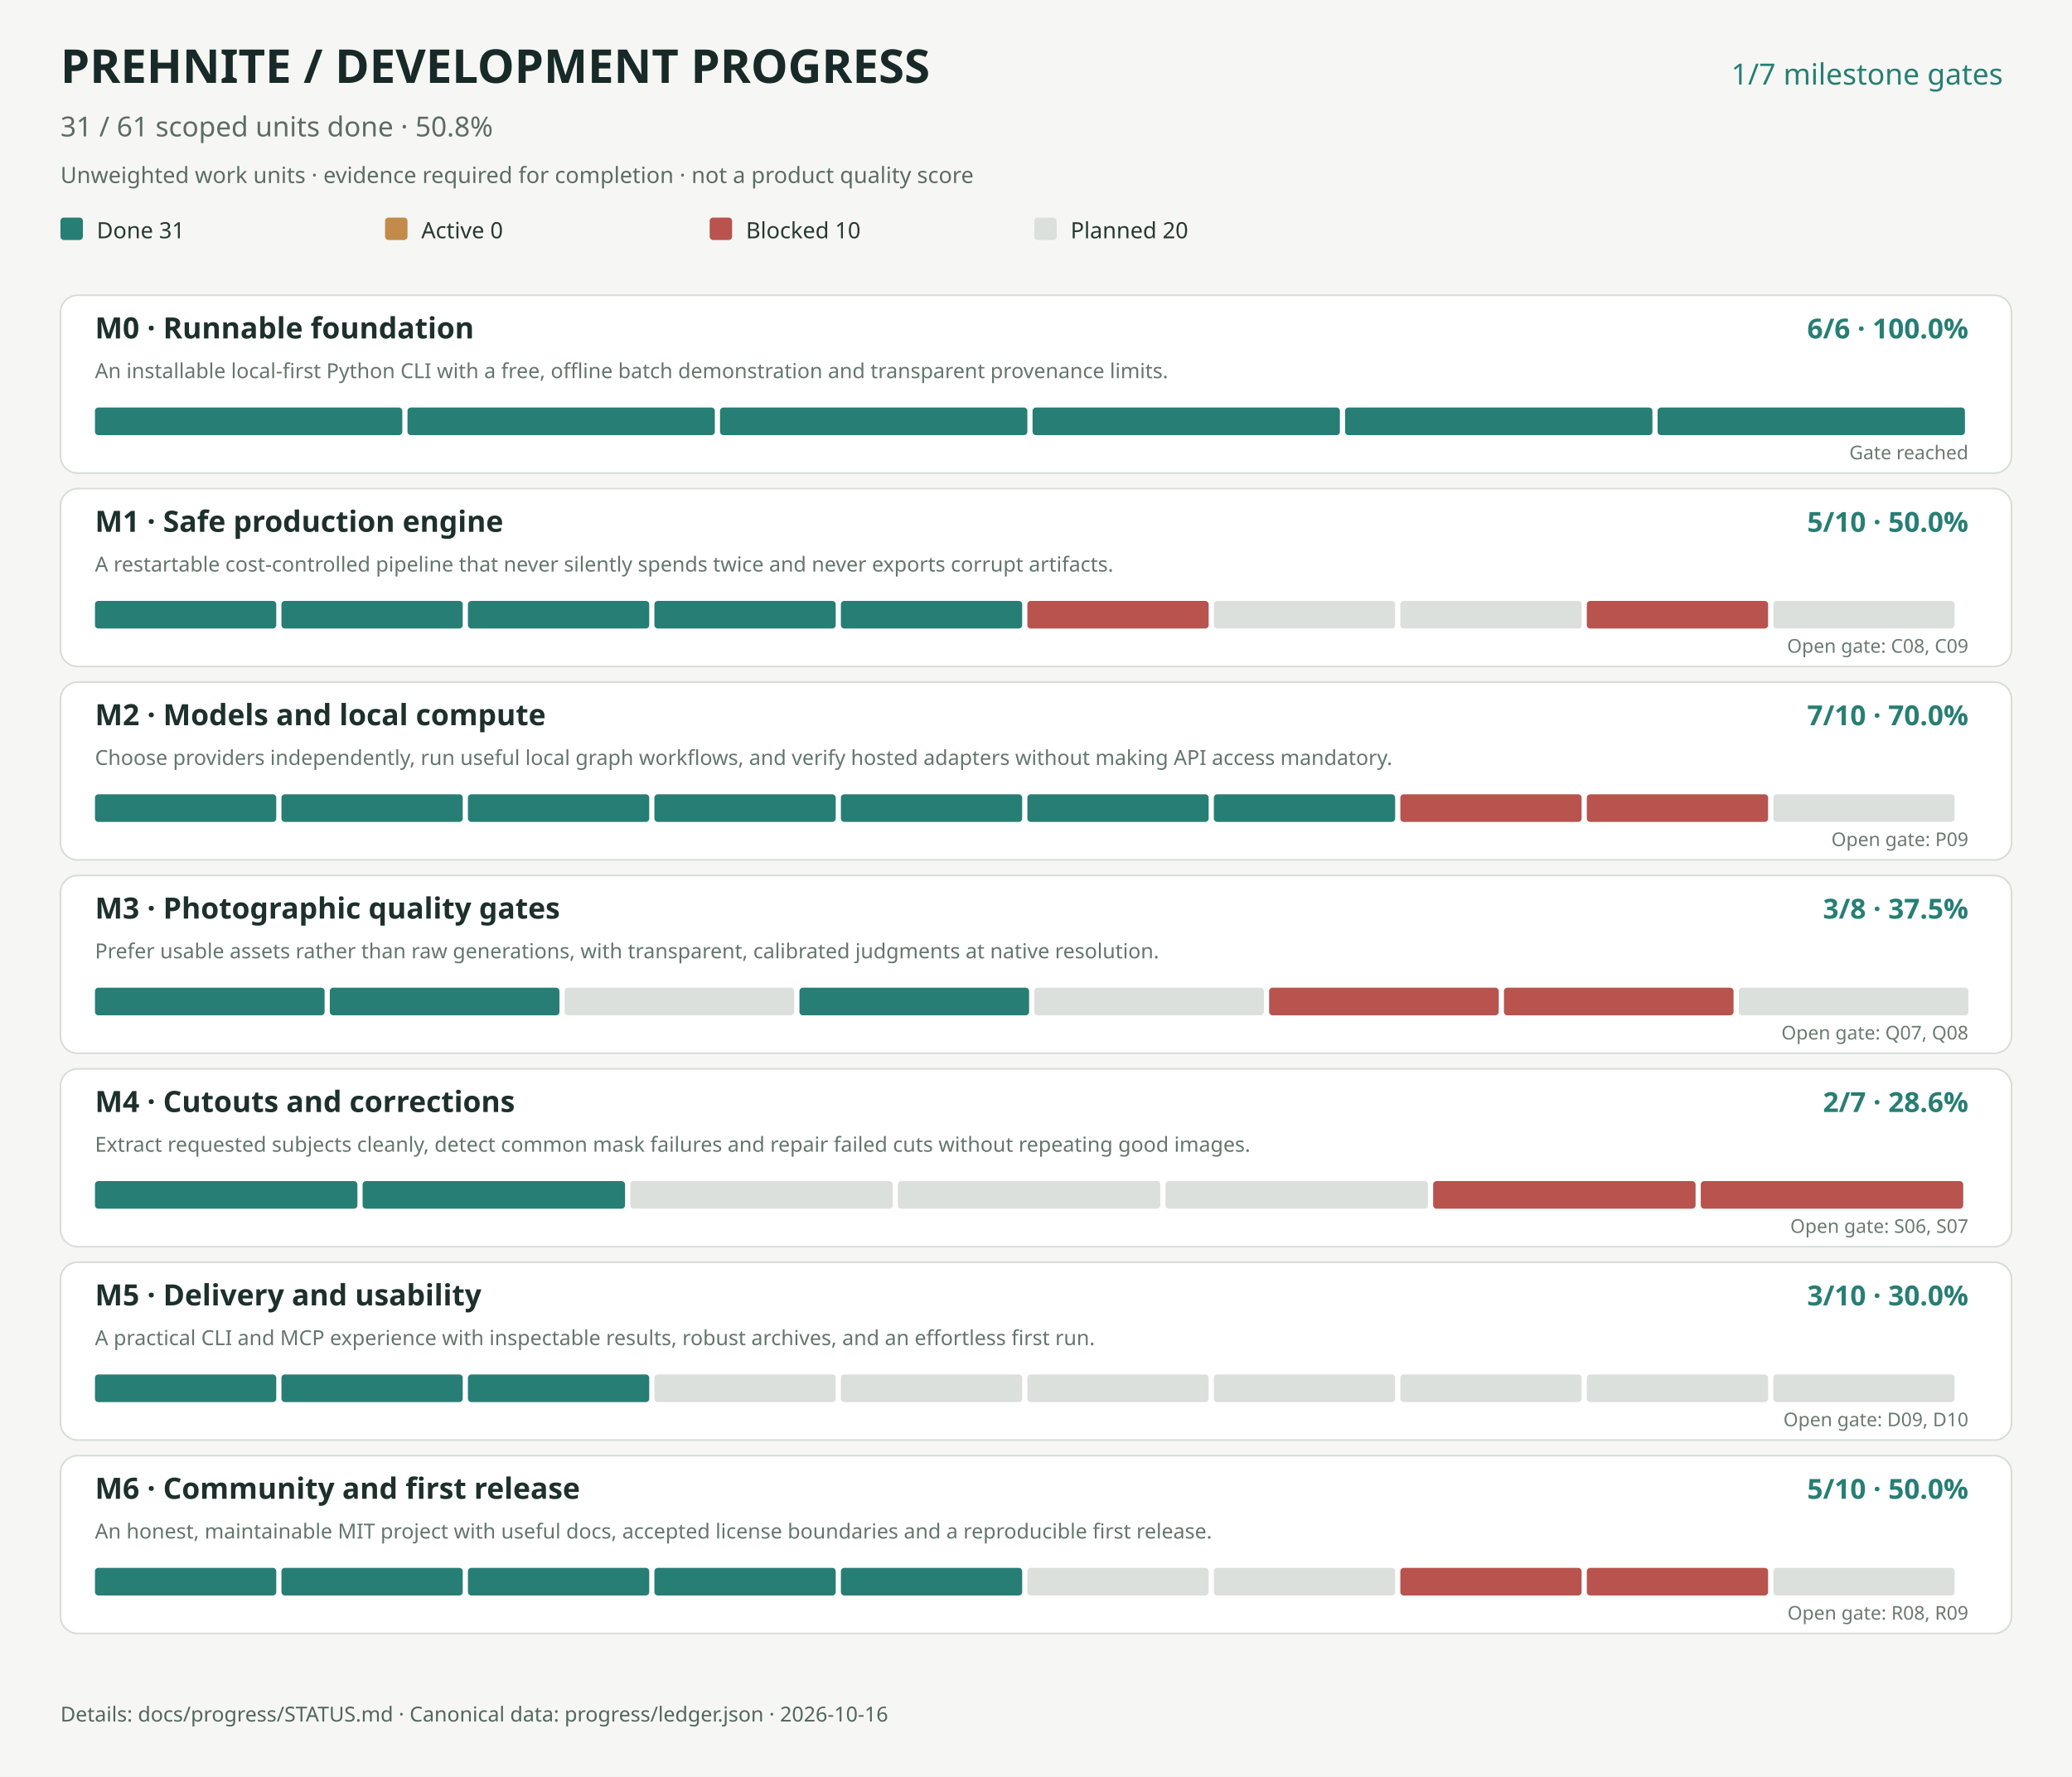
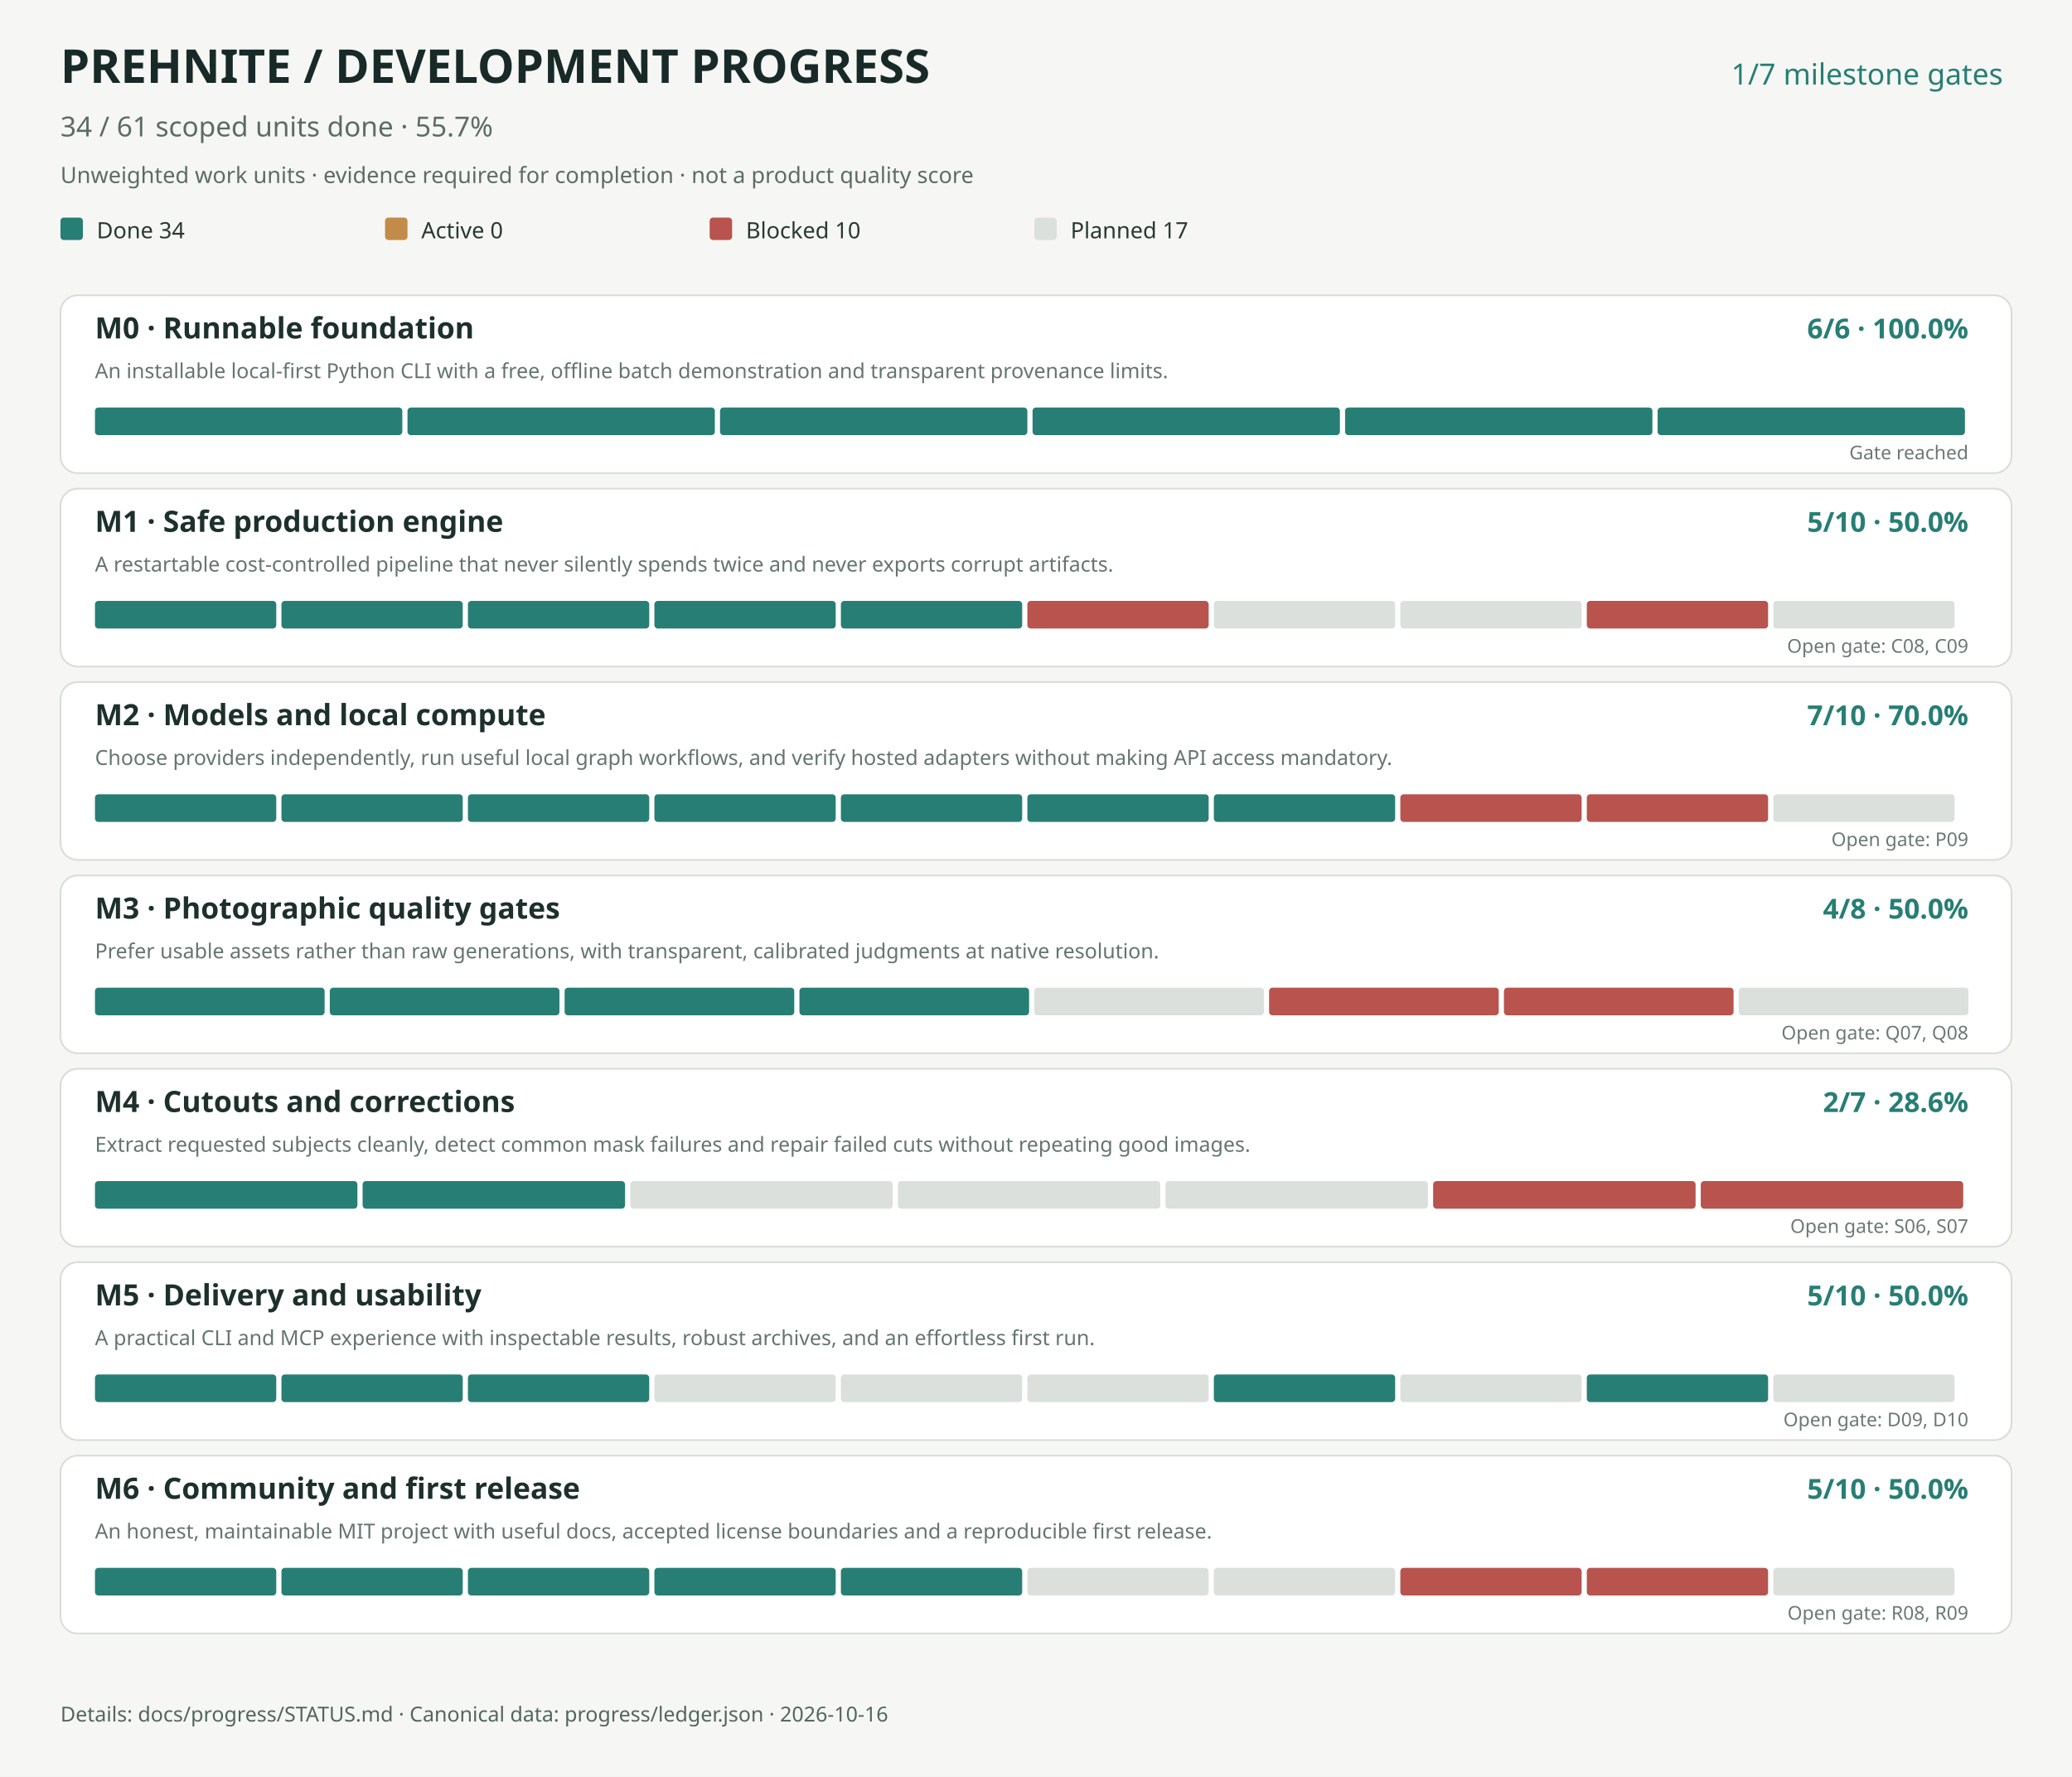
<svg xmlns="http://www.w3.org/2000/svg" width="1200" height="1029" viewBox="0 0 1200 1029" role="img" aria-label="Prehnite evidence-backed milestone progress">
  <rect width="1200" height="1029" fill="#f6f7f4" />
  <g font-family="system-ui,Segoe UI,sans-serif">
    <text x="35" y="48" font-size="27" font-weight="700" fill="#182a27">PREHNITE / DEVELOPMENT PROGRESS</text>
-     <text x="35" y="79" font-size="16" fill="#5c6c65">31 / 61 scoped units done · 50.8%</text>
+     <text x="35" y="79" font-size="16" fill="#5c6c65">34 / 61 scoped units done · 55.7%</text>
    <text x="1160" y="49" text-anchor="end" font-size="17" fill="#277e74">1/7 milestone gates</text>
    <text x="35" y="106" font-size="13" fill="#5c6c65">Unweighted work units · evidence required for completion · not a product quality score</text>
    <rect x="35" y="126" width="13" height="13" rx="2" fill="#277e74" />
-     <text x="56" y="138" font-size="13" fill="#283832">Done 31</text>
+     <text x="56" y="138" font-size="13" fill="#283832">Done 34</text>
    <rect x="223" y="126" width="13" height="13" rx="2" fill="#c28b4a" />
    <text x="244" y="138" font-size="13" fill="#283832">Active 0</text>
    <rect x="411" y="126" width="13" height="13" rx="2" fill="#b8534e" />
    <text x="432" y="138" font-size="13" fill="#283832">Blocked 10</text>
    <rect x="599" y="126" width="13" height="13" rx="2" fill="#dce0dd" />
-     <text x="620" y="138" font-size="13" fill="#283832">Planned 20</text>
+     <text x="620" y="138" font-size="13" fill="#283832">Planned 17</text>
    <rect x="35" y="171" width="1130" height="103" rx="10" fill="#fff" stroke="#d8ddd7" />
    <text x="55" y="196" font-size="17" font-weight="650" fill="#1d302b">M0 · Runnable foundation</text>
    <text x="1140" y="196" font-size="16" text-anchor="end" font-weight="650" fill="#277e74">6/6 · 100.0%</text>
    <text x="55" y="219" font-size="12" fill="#65756e">An installable local-first Python CLI with a free, offline batch demonstration and transparent provenance limits.</text>
    <g>
      <rect x="55" y="236" width="178" height="16" rx="2" fill="#277e74" />
    </g>
    <g>
      <rect x="236" y="236" width="178" height="16" rx="2" fill="#277e74" />
    </g>
    <g>
      <rect x="417" y="236" width="178" height="16" rx="2" fill="#277e74" />
    </g>
    <g>
      <rect x="598" y="236" width="178" height="16" rx="2" fill="#277e74" />
    </g>
    <g>
      <rect x="779" y="236" width="178" height="16" rx="2" fill="#277e74" />
    </g>
    <g>
      <rect x="960" y="236" width="178" height="16" rx="2" fill="#277e74" />
    </g>
    <text x="1140" y="266" text-anchor="end" font-size="11" fill="#6b7972">Gate reached</text>
    <rect x="35" y="283" width="1130" height="103" rx="10" fill="#fff" stroke="#d8ddd7" />
    <text x="55" y="308" font-size="17" font-weight="650" fill="#1d302b">M1 · Safe production engine</text>
    <text x="1140" y="308" font-size="16" text-anchor="end" font-weight="650" fill="#277e74">5/10 · 50.0%</text>
    <text x="55" y="331" font-size="12" fill="#65756e">A restartable cost-controlled pipeline that never silently spends twice and never exports corrupt artifacts.</text>
    <g>
      <rect x="55" y="348" width="105" height="16" rx="2" fill="#277e74" />
    </g>
    <g>
      <rect x="163" y="348" width="105" height="16" rx="2" fill="#277e74" />
    </g>
    <g>
      <rect x="271" y="348" width="105" height="16" rx="2" fill="#277e74" />
    </g>
    <g>
      <rect x="379" y="348" width="105" height="16" rx="2" fill="#277e74" />
    </g>
    <g>
      <rect x="487" y="348" width="105" height="16" rx="2" fill="#277e74" />
    </g>
    <g>
      <rect x="595" y="348" width="105" height="16" rx="2" fill="#b8534e" />
    </g>
    <g>
      <rect x="703" y="348" width="105" height="16" rx="2" fill="#dce0dd" />
    </g>
    <g>
      <rect x="811" y="348" width="105" height="16" rx="2" fill="#dce0dd" />
    </g>
    <g>
      <rect x="919" y="348" width="105" height="16" rx="2" fill="#b8534e" />
    </g>
    <g>
      <rect x="1027" y="348" width="105" height="16" rx="2" fill="#dce0dd" />
    </g>
    <text x="1140" y="378" text-anchor="end" font-size="11" fill="#6b7972">Open gate: C08, C09</text>
    <rect x="35" y="395" width="1130" height="103" rx="10" fill="#fff" stroke="#d8ddd7" />
    <text x="55" y="420" font-size="17" font-weight="650" fill="#1d302b">M2 · Models and local compute</text>
    <text x="1140" y="420" font-size="16" text-anchor="end" font-weight="650" fill="#277e74">7/10 · 70.0%</text>
    <text x="55" y="443" font-size="12" fill="#65756e">Choose providers independently, run useful local graph workflows, and verify hosted adapters without making API access mandatory.</text>
    <g>
      <rect x="55" y="460" width="105" height="16" rx="2" fill="#277e74" />
    </g>
    <g>
      <rect x="163" y="460" width="105" height="16" rx="2" fill="#277e74" />
    </g>
    <g>
      <rect x="271" y="460" width="105" height="16" rx="2" fill="#277e74" />
    </g>
    <g>
      <rect x="379" y="460" width="105" height="16" rx="2" fill="#277e74" />
    </g>
    <g>
      <rect x="487" y="460" width="105" height="16" rx="2" fill="#277e74" />
    </g>
    <g>
      <rect x="595" y="460" width="105" height="16" rx="2" fill="#277e74" />
    </g>
    <g>
      <rect x="703" y="460" width="105" height="16" rx="2" fill="#277e74" />
    </g>
    <g>
      <rect x="811" y="460" width="105" height="16" rx="2" fill="#b8534e" />
    </g>
    <g>
      <rect x="919" y="460" width="105" height="16" rx="2" fill="#b8534e" />
    </g>
    <g>
      <rect x="1027" y="460" width="105" height="16" rx="2" fill="#dce0dd" />
    </g>
    <text x="1140" y="490" text-anchor="end" font-size="11" fill="#6b7972">Open gate: P09</text>
    <rect x="35" y="507" width="1130" height="103" rx="10" fill="#fff" stroke="#d8ddd7" />
    <text x="55" y="532" font-size="17" font-weight="650" fill="#1d302b">M3 · Photographic quality gates</text>
-     <text x="1140" y="532" font-size="16" text-anchor="end" font-weight="650" fill="#277e74">3/8 · 37.5%</text>
+     <text x="1140" y="532" font-size="16" text-anchor="end" font-weight="650" fill="#277e74">4/8 · 50.0%</text>
    <text x="55" y="555" font-size="12" fill="#65756e">Prefer usable assets rather than raw generations, with transparent, calibrated judgments at native resolution.</text>
    <g>
      <rect x="55" y="572" width="133" height="16" rx="2" fill="#277e74" />
    </g>
    <g>
      <rect x="191" y="572" width="133" height="16" rx="2" fill="#277e74" />
    </g>
    <g>
-       <rect x="327" y="572" width="133" height="16" rx="2" fill="#dce0dd" />
+       <rect x="327" y="572" width="133" height="16" rx="2" fill="#277e74" />
    </g>
    <g>
      <rect x="463" y="572" width="133" height="16" rx="2" fill="#277e74" />
    </g>
    <g>
      <rect x="599" y="572" width="133" height="16" rx="2" fill="#dce0dd" />
    </g>
    <g>
      <rect x="735" y="572" width="133" height="16" rx="2" fill="#b8534e" />
    </g>
    <g>
      <rect x="871" y="572" width="133" height="16" rx="2" fill="#b8534e" />
    </g>
    <g>
      <rect x="1007" y="572" width="133" height="16" rx="2" fill="#dce0dd" />
    </g>
    <text x="1140" y="602" text-anchor="end" font-size="11" fill="#6b7972">Open gate: Q07, Q08</text>
    <rect x="35" y="619" width="1130" height="103" rx="10" fill="#fff" stroke="#d8ddd7" />
    <text x="55" y="644" font-size="17" font-weight="650" fill="#1d302b">M4 · Cutouts and corrections</text>
    <text x="1140" y="644" font-size="16" text-anchor="end" font-weight="650" fill="#277e74">2/7 · 28.6%</text>
    <text x="55" y="667" font-size="12" fill="#65756e">Extract requested subjects cleanly, detect common mask failures and repair failed cuts without repeating good images.</text>
    <g>
      <rect x="55" y="684" width="152" height="16" rx="2" fill="#277e74" />
    </g>
    <g>
      <rect x="210" y="684" width="152" height="16" rx="2" fill="#277e74" />
    </g>
    <g>
      <rect x="365" y="684" width="152" height="16" rx="2" fill="#dce0dd" />
    </g>
    <g>
      <rect x="520" y="684" width="152" height="16" rx="2" fill="#dce0dd" />
    </g>
    <g>
      <rect x="675" y="684" width="152" height="16" rx="2" fill="#dce0dd" />
    </g>
    <g>
      <rect x="830" y="684" width="152" height="16" rx="2" fill="#b8534e" />
    </g>
    <g>
      <rect x="985" y="684" width="152" height="16" rx="2" fill="#b8534e" />
    </g>
    <text x="1140" y="714" text-anchor="end" font-size="11" fill="#6b7972">Open gate: S06, S07</text>
    <rect x="35" y="731" width="1130" height="103" rx="10" fill="#fff" stroke="#d8ddd7" />
    <text x="55" y="756" font-size="17" font-weight="650" fill="#1d302b">M5 · Delivery and usability</text>
-     <text x="1140" y="756" font-size="16" text-anchor="end" font-weight="650" fill="#277e74">3/10 · 30.0%</text>
+     <text x="1140" y="756" font-size="16" text-anchor="end" font-weight="650" fill="#277e74">5/10 · 50.0%</text>
    <text x="55" y="779" font-size="12" fill="#65756e">A practical CLI and MCP experience with inspectable results, robust archives, and an effortless first run.</text>
    <g>
      <rect x="55" y="796" width="105" height="16" rx="2" fill="#277e74" />
    </g>
    <g>
      <rect x="163" y="796" width="105" height="16" rx="2" fill="#277e74" />
    </g>
    <g>
      <rect x="271" y="796" width="105" height="16" rx="2" fill="#277e74" />
    </g>
    <g>
      <rect x="379" y="796" width="105" height="16" rx="2" fill="#dce0dd" />
    </g>
    <g>
      <rect x="487" y="796" width="105" height="16" rx="2" fill="#dce0dd" />
    </g>
    <g>
      <rect x="595" y="796" width="105" height="16" rx="2" fill="#dce0dd" />
    </g>
    <g>
-       <rect x="703" y="796" width="105" height="16" rx="2" fill="#dce0dd" />
+       <rect x="703" y="796" width="105" height="16" rx="2" fill="#277e74" />
    </g>
    <g>
      <rect x="811" y="796" width="105" height="16" rx="2" fill="#dce0dd" />
    </g>
    <g>
-       <rect x="919" y="796" width="105" height="16" rx="2" fill="#dce0dd" />
+       <rect x="919" y="796" width="105" height="16" rx="2" fill="#277e74" />
    </g>
    <g>
      <rect x="1027" y="796" width="105" height="16" rx="2" fill="#dce0dd" />
    </g>
    <text x="1140" y="826" text-anchor="end" font-size="11" fill="#6b7972">Open gate: D09, D10</text>
    <rect x="35" y="843" width="1130" height="103" rx="10" fill="#fff" stroke="#d8ddd7" />
    <text x="55" y="868" font-size="17" font-weight="650" fill="#1d302b">M6 · Community and first release</text>
    <text x="1140" y="868" font-size="16" text-anchor="end" font-weight="650" fill="#277e74">5/10 · 50.0%</text>
    <text x="55" y="891" font-size="12" fill="#65756e">An honest, maintainable MIT project with useful docs, accepted license boundaries and a reproducible first release.</text>
    <g>
      <rect x="55" y="908" width="105" height="16" rx="2" fill="#277e74" />
    </g>
    <g>
      <rect x="163" y="908" width="105" height="16" rx="2" fill="#277e74" />
    </g>
    <g>
      <rect x="271" y="908" width="105" height="16" rx="2" fill="#277e74" />
    </g>
    <g>
      <rect x="379" y="908" width="105" height="16" rx="2" fill="#277e74" />
    </g>
    <g>
      <rect x="487" y="908" width="105" height="16" rx="2" fill="#277e74" />
    </g>
    <g>
      <rect x="595" y="908" width="105" height="16" rx="2" fill="#dce0dd" />
    </g>
    <g>
      <rect x="703" y="908" width="105" height="16" rx="2" fill="#dce0dd" />
    </g>
    <g>
      <rect x="811" y="908" width="105" height="16" rx="2" fill="#b8534e" />
    </g>
    <g>
      <rect x="919" y="908" width="105" height="16" rx="2" fill="#b8534e" />
    </g>
    <g>
      <rect x="1027" y="908" width="105" height="16" rx="2" fill="#dce0dd" />
    </g>
    <text x="1140" y="938" text-anchor="end" font-size="11" fill="#6b7972">Open gate: R08, R09</text>
    <text x="35" y="997" font-size="12" fill="#52665e">Details: docs/progress/STATUS.md · Canonical data: progress/ledger.json · 2026-10-16</text>
  </g>
</svg>
